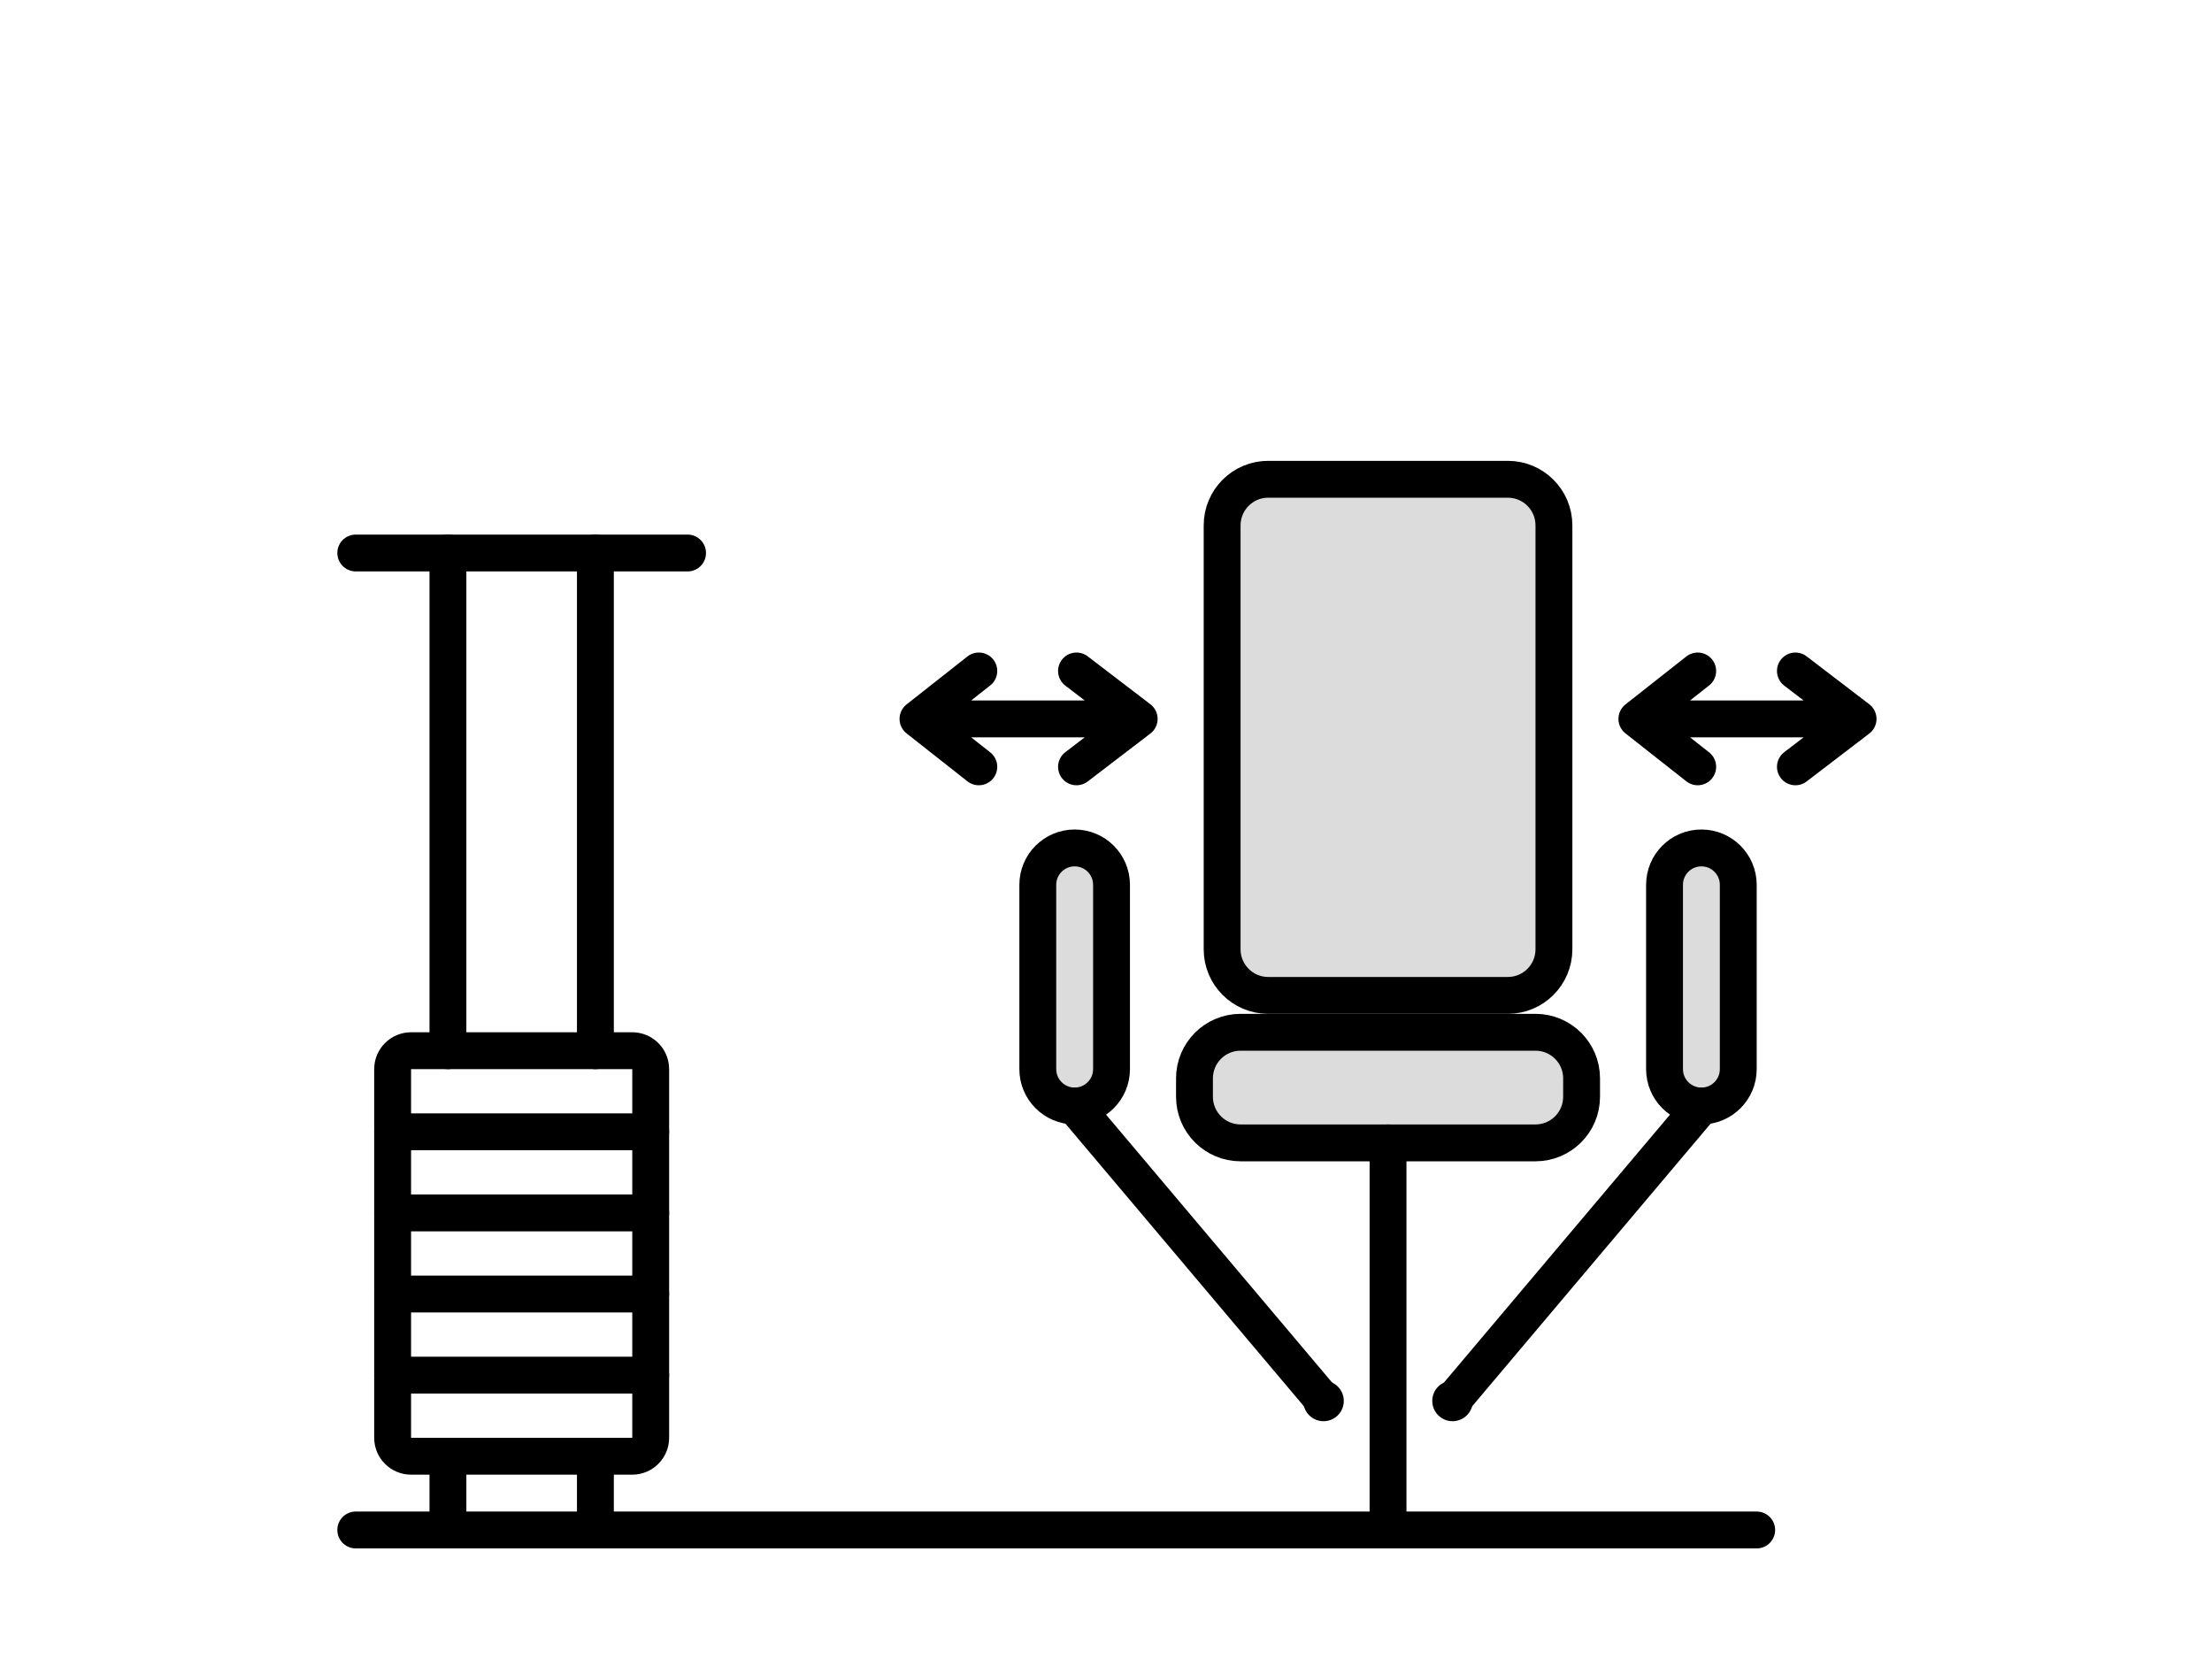
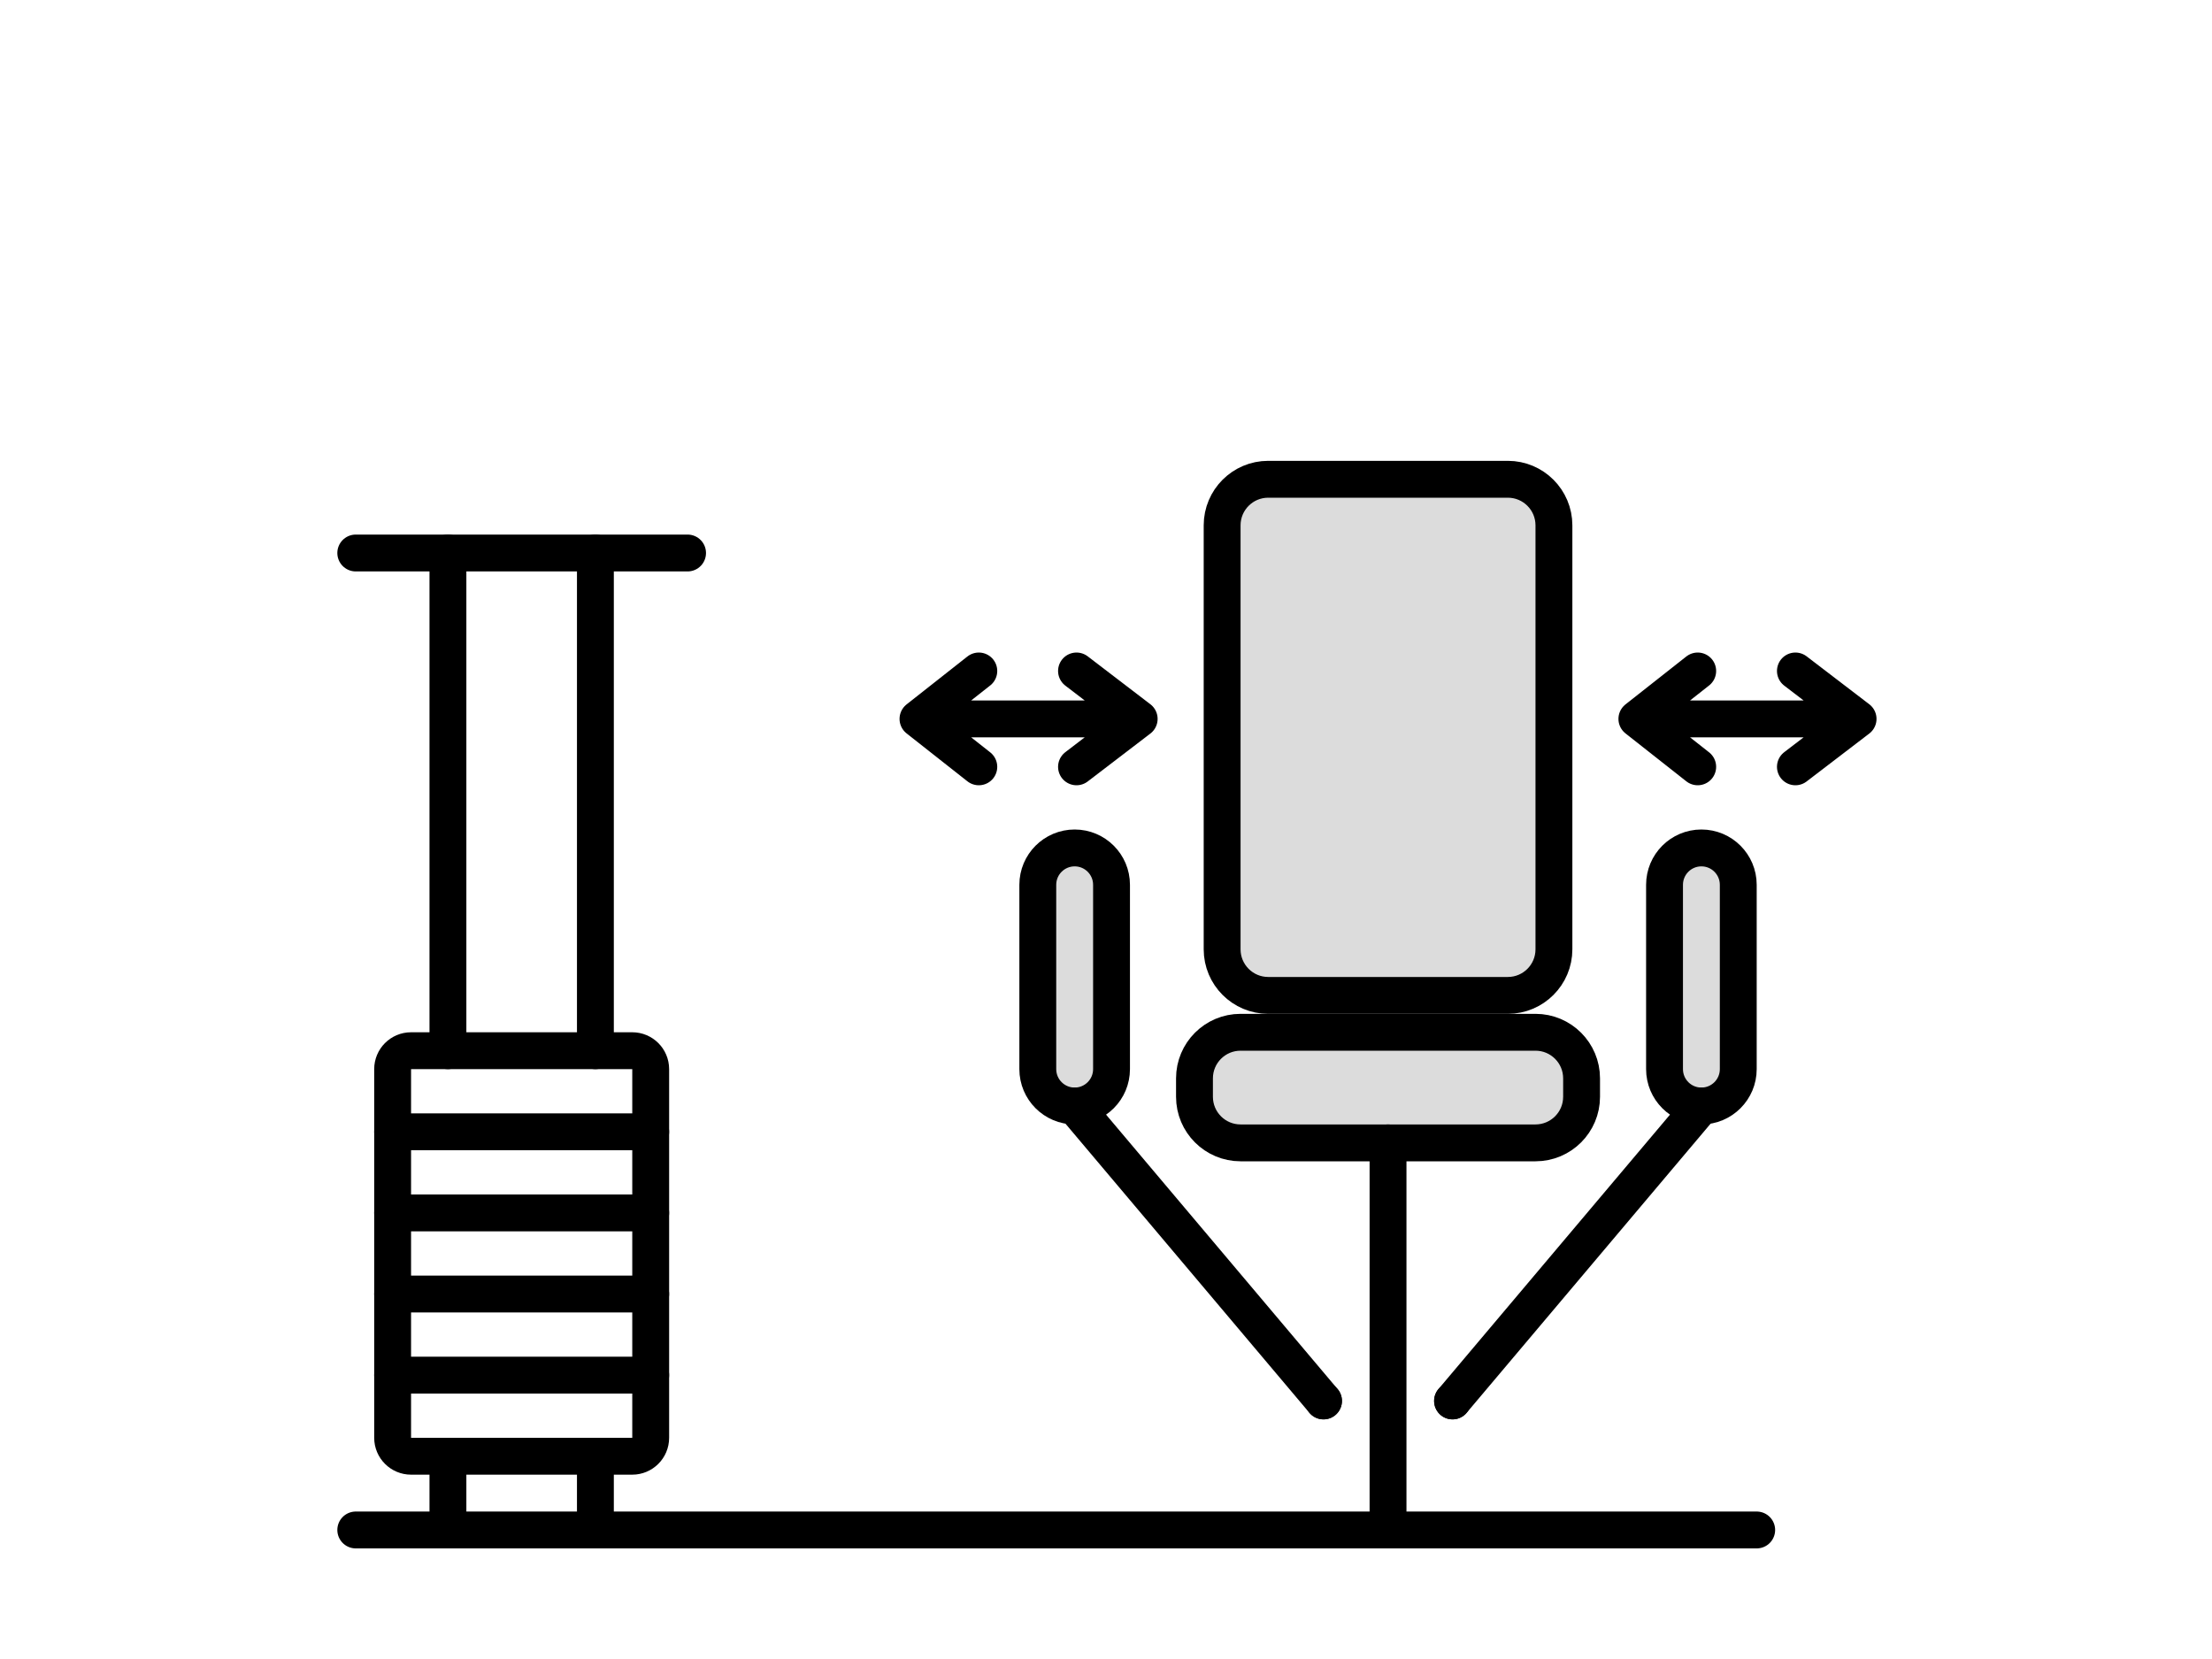
<svg xmlns="http://www.w3.org/2000/svg" viewBox="0 0 120 90" fill="none" stroke="currentColor" stroke-width="2" stroke-linecap="round" stroke-linejoin="round">
  <line x1="19.3" y1="83" x2="95.3" y2="83" />
  <rect x="21.3" y="57" width="14" height="22" rx="1" />
  <path d="M21.3 61.4L35.3 61.4M21.3 65.8L35.3 65.8M21.3 70.2L35.3 70.2M21.3 74.6L35.3 74.6" />
  <line x1="24.3" y1="30" x2="24.3" y2="57" />
  <line x1="32.3" y1="30" x2="32.3" y2="57" />
  <line x1="24.3" y1="79" x2="24.3" y2="83" />
  <line x1="32.3" y1="79" x2="32.3" y2="83" />
  <line x1="19.3" y1="30" x2="37.3" y2="30" />
  <rect x="66.3" y="26" width="18" height="28" rx="2.5" fill="currentColor" fill-opacity="0.14" />
  <rect x="64.8" y="56" width="21" height="6" rx="2.5" fill="currentColor" fill-opacity="0.14" />
  <line x1="75.3" y1="83" x2="75.3" y2="62" />
  <line x1="71.8" y1="76" x2="58.3" y2="60" />
-   <circle cx="71.8" cy="76" r="1.1" fill="currentColor" stroke="none" />
+   <circle cx="71.8" cy="76" r="1" fill="currentColor" stroke="none" />
  <rect x="56.3" y="46" width="4" height="14" rx="2" fill="currentColor" fill-opacity="0.14" />
  <line x1="78.8" y1="76" x2="92.3" y2="60" />
-   <circle cx="78.8" cy="76" r="1.1" fill="currentColor" stroke="none" />
+   <circle cx="78.8" cy="76" r="1" fill="currentColor" stroke="none" />
  <rect x="90.3" y="46" width="4" height="14" rx="2" fill="currentColor" fill-opacity="0.14" />
  <path d="M49.8 39L61.8 39M58.4 36.4L61.8 39L58.4 41.6M53.1 41.6L49.8 39L53.1 36.4" />
  <path d="M88.8 39L100.8 39M97.4 36.4L100.8 39L97.4 41.6M92.1 41.6L88.8 39L92.1 36.4" />
</svg>
